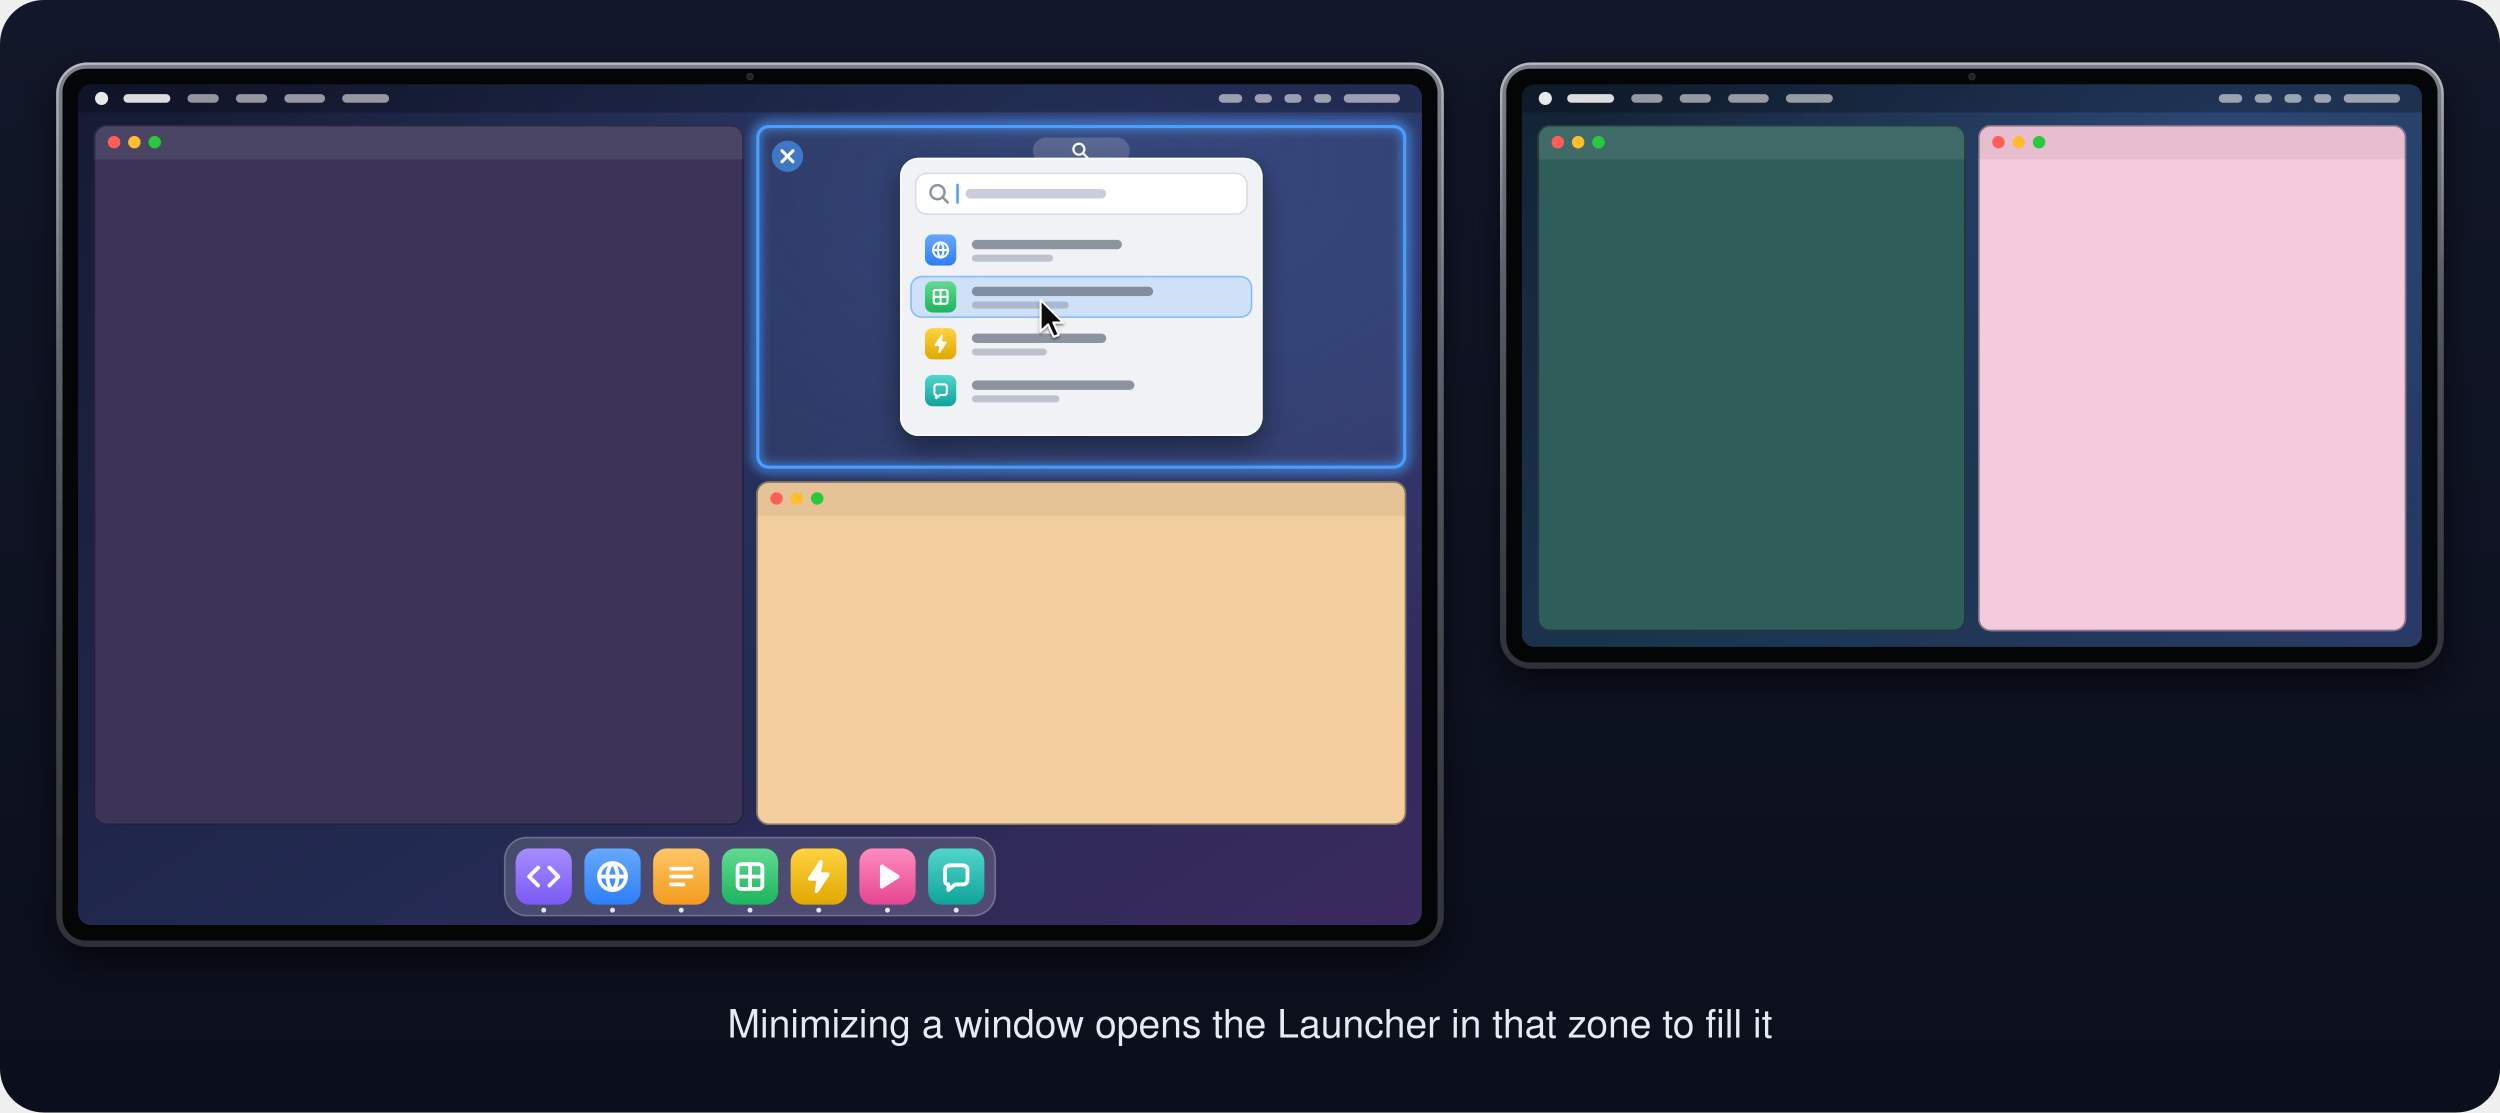
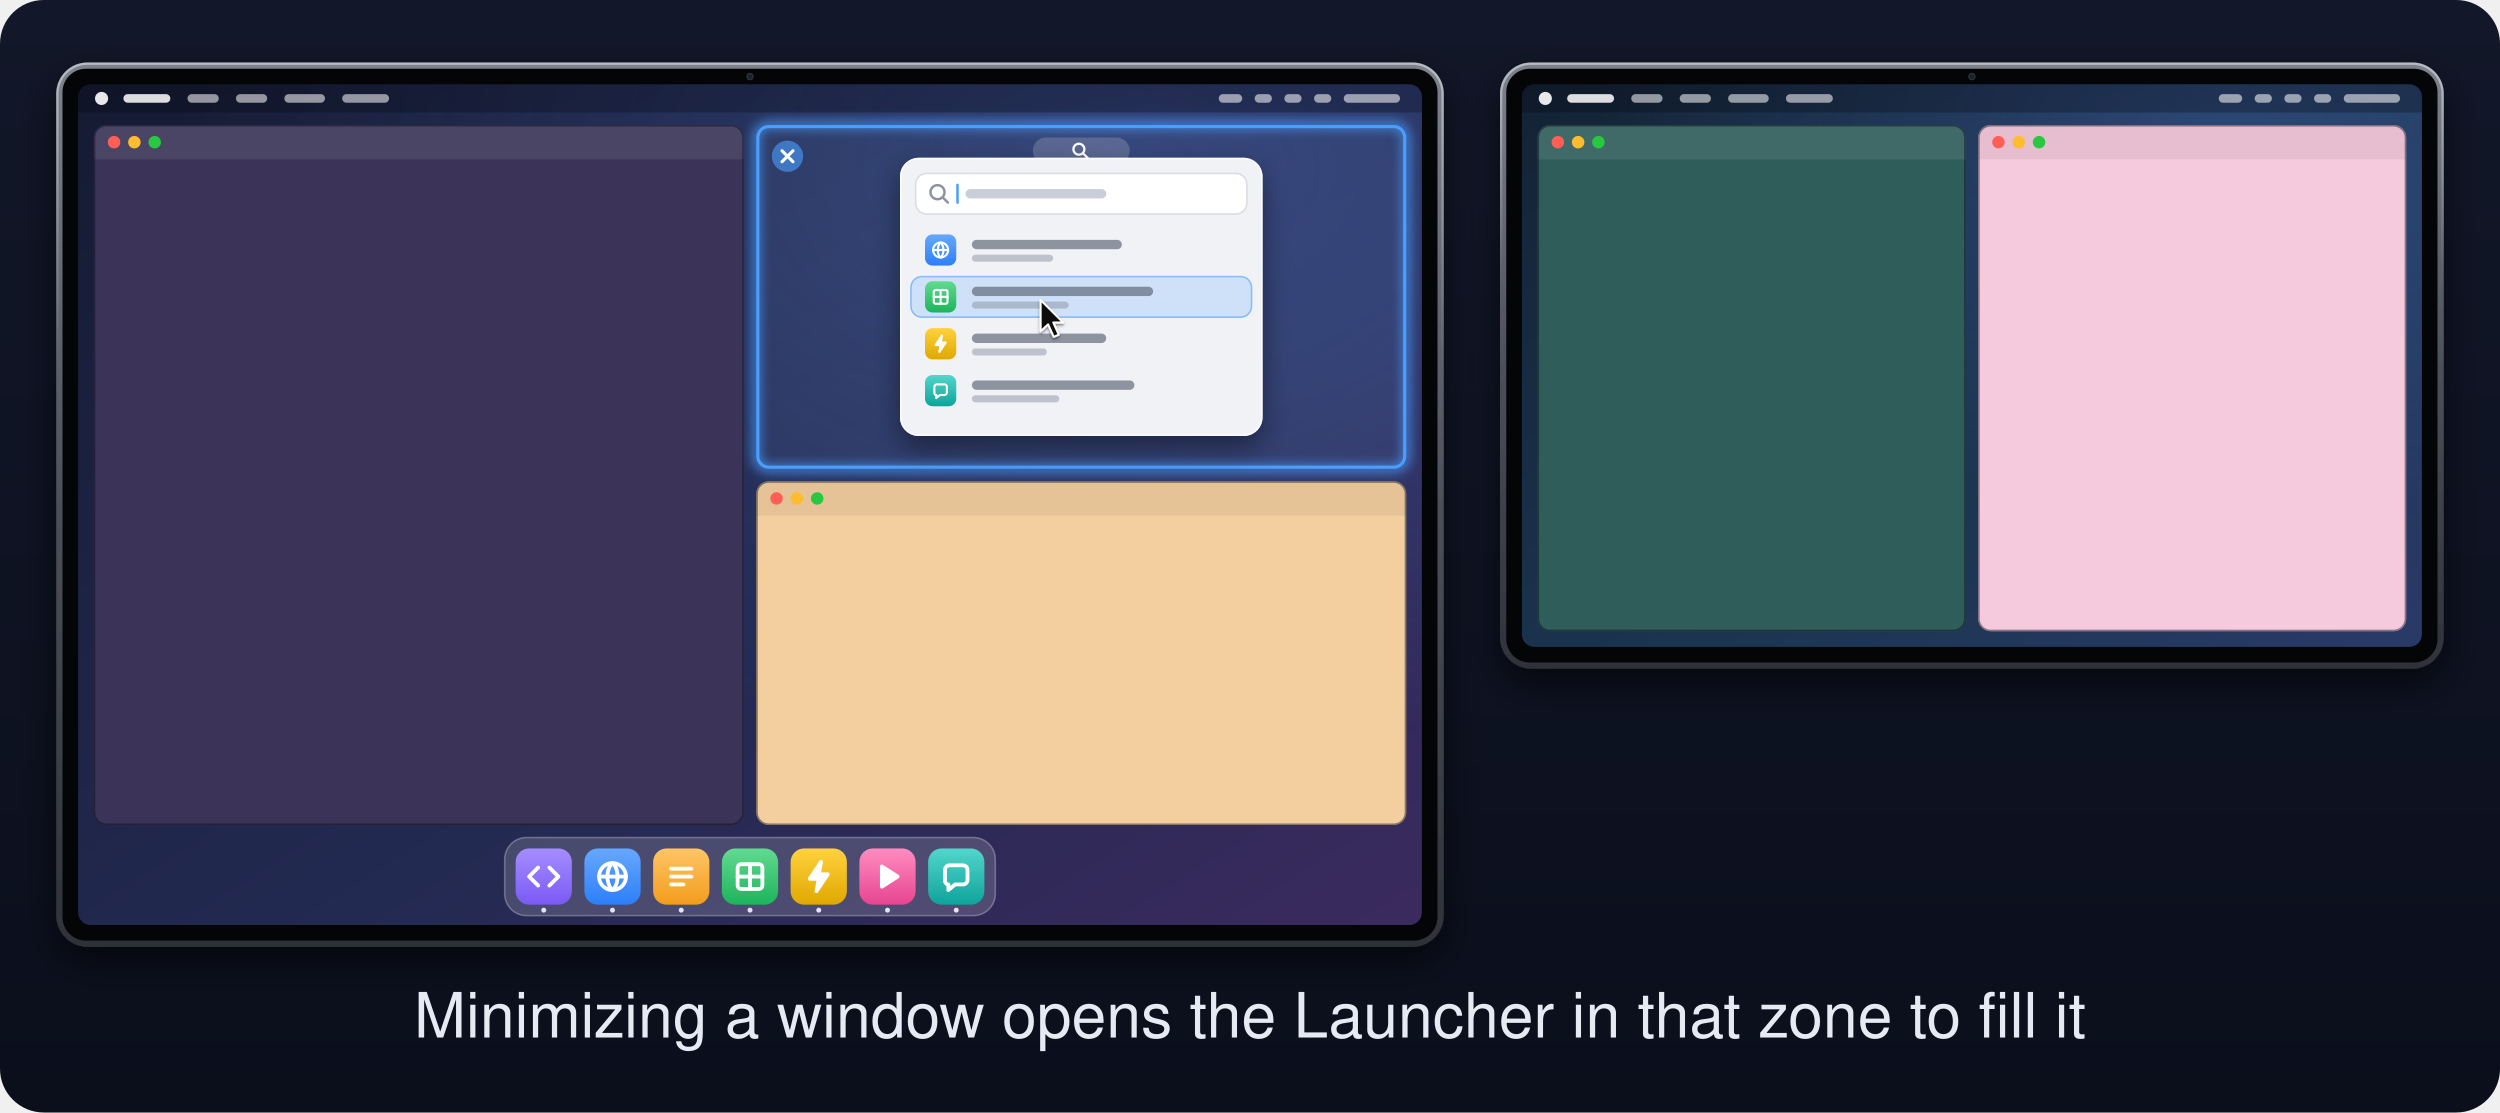
<svg xmlns="http://www.w3.org/2000/svg" width="1600" height="712" viewBox="0 0 1600 712" role="img" aria-labelledby="title">
  <defs>
    <linearGradient id="rim" x1="0" y1="0" x2="0" y2="1">
      <stop offset="0" stop-color="#7d828d" />
      <stop offset=".5" stop-color="#4c5059" />
      <stop offset="1" stop-color="#2f3239" />
    </linearGradient>
    <linearGradient id="rimEdge" x1="0" y1="0" x2="0" y2="1">
      <stop offset="0" stop-color="#fff" stop-opacity=".45" />
      <stop offset=".35" stop-color="#fff" stop-opacity="0" />
    </linearGradient>
    <filter id="dshadow" x="-10%" y="-10%" width="120%" height="135%">
      <feDropShadow dx="0" dy="10" stdDeviation="12" flood-color="#000" flood-opacity=".6" />
    </filter>
    <linearGradient id="stage" x1="0" y1="0" x2="0" y2="1">
      <stop offset="0" stop-color="#121729" />
      <stop offset="1" stop-color="#0b0f1c" />
    </linearGradient>
    <linearGradient id="wall1" x1="0" y1="0" x2="1" y2="1">
      <stop offset="0" stop-color="#151b33" />
      <stop offset=".6" stop-color="#232a52" />
      <stop offset="1" stop-color="#3b2a5e" />
    </linearGradient>
    <linearGradient id="wall2" x1="0" y1="0" x2="1" y2="1">
      <stop offset="0" stop-color="#132335" />
      <stop offset=".6" stop-color="#1b3550" />
      <stop offset="1" stop-color="#2a3a68" />
    </linearGradient>
    <radialGradient id="wallGlow" cx=".78" cy=".1" r=".7">
      <stop offset="0" stop-color="#5b7fe0" stop-opacity=".3" />
      <stop offset="1" stop-color="#5b7fe0" stop-opacity="0" />
    </radialGradient>
    <linearGradient id="g-purple" x1="0" y1="0" x2="0" y2="1">
      <stop offset="0" stop-color="#a58dff" />
      <stop offset="1" stop-color="#7a5af5" />
    </linearGradient>
    <linearGradient id="g-blue" x1="0" y1="0" x2="0" y2="1">
      <stop offset="0" stop-color="#66a8ff" />
      <stop offset="1" stop-color="#2d7ff9" />
    </linearGradient>
    <linearGradient id="g-orange" x1="0" y1="0" x2="0" y2="1">
      <stop offset="0" stop-color="#ffc566" />
      <stop offset="1" stop-color="#f39c1d" />
    </linearGradient>
    <linearGradient id="g-green" x1="0" y1="0" x2="0" y2="1">
      <stop offset="0" stop-color="#62da91" />
      <stop offset="1" stop-color="#1db45c" />
    </linearGradient>
    <linearGradient id="g-amber" x1="0" y1="0" x2="0" y2="1">
      <stop offset="0" stop-color="#ffd23f" />
      <stop offset="1" stop-color="#e0a800" />
    </linearGradient>
    <linearGradient id="g-pink" x1="0" y1="0" x2="0" y2="1">
      <stop offset="0" stop-color="#ff8cc0" />
      <stop offset="1" stop-color="#e64590" />
    </linearGradient>
    <linearGradient id="g-teal" x1="0" y1="0" x2="0" y2="1">
      <stop offset="0" stop-color="#52d6cc" />
      <stop offset="1" stop-color="#0fa39b" />
    </linearGradient>
    <symbol id="ic-purple" viewBox="0 0 50 50">
      <rect width="50" height="50" rx="12" fill="url(#g-purple)" />
      <g fill="none" stroke="#fff" stroke-width="3.4" stroke-linecap="round" stroke-linejoin="round">
        <path d="M20 17l-8 8 8 8M30 17l8 8-8 8" />
      </g>
    </symbol>
    <symbol id="ic-blue" viewBox="0 0 50 50">
      <rect width="50" height="50" rx="12" fill="url(#g-blue)" />
      <g fill="none" stroke="#fff" stroke-width="3.4" stroke-linecap="round" stroke-linejoin="round">
        <circle cx="25" cy="25" r="12" />
        <path d="M13 25h24M25 13c-6 5-6 19 0 24M25 13c6 5 6 19 0 24" />
      </g>
    </symbol>
    <symbol id="ic-orange" viewBox="0 0 50 50">
      <rect width="50" height="50" rx="12" fill="url(#g-orange)" />
      <g fill="none" stroke="#fff" stroke-width="3.4" stroke-linecap="round" stroke-linejoin="round">
        <path d="M16 18h18M16 25h18M16 32h11" />
      </g>
    </symbol>
    <symbol id="ic-green" viewBox="0 0 50 50">
      <rect width="50" height="50" rx="12" fill="url(#g-green)" />
      <g fill="none" stroke="#fff" stroke-width="3.4" stroke-linecap="round" stroke-linejoin="round">
        <rect x="14" y="14" width="22" height="22" rx="3" />
        <path d="M14 25h22M25 14v22" />
      </g>
    </symbol>
    <symbol id="ic-amber" viewBox="0 0 50 50">
      <rect width="50" height="50" rx="12" fill="url(#g-amber)" />
      <g fill="none" stroke="#fff" stroke-width="3.4" stroke-linecap="round" stroke-linejoin="round">
        <path d="M27 12l-10 15h8l-2 11 10-15h-8z" fill="#fff" />
      </g>
    </symbol>
    <symbol id="ic-pink" viewBox="0 0 50 50">
      <rect width="50" height="50" rx="12" fill="url(#g-pink)" />
      <g fill="none" stroke="#fff" stroke-width="3.4" stroke-linecap="round" stroke-linejoin="round">
        <path d="M20 16l14 9-14 9z" fill="#fff" />
      </g>
    </symbol>
    <symbol id="ic-teal" viewBox="0 0 50 50">
      <rect width="50" height="50" rx="12" fill="url(#g-teal)" />
      <g fill="none" stroke="#fff" stroke-width="3.4" stroke-linecap="round" stroke-linejoin="round">
        <path d="M15 19a4 4 0 0 1 4-4h12a4 4 0 0 1 4 4v9a4 4 0 0 1-4 4h-7l-6 5v-5a3 3 0 0 1-3-3z" />
      </g>
    </symbol>
    <filter id="glow" x="-10%" y="-15%" width="120%" height="130%">
      <feGaussianBlur stdDeviation="3.5" />
    </filter>
    <filter id="shadow" x="-20%" y="-20%" width="140%" height="150%">
      <feDropShadow dx="0" dy="7" stdDeviation="9" flood-color="#000" flood-opacity=".45" />
    </filter>
    <filter id="cshadow" x="-60%" y="-60%" width="220%" height="220%">
      <feDropShadow dx="0" dy="1.2" stdDeviation="1.1" flood-color="#000" flood-opacity=".5" />
    </filter>
    <clipPath id="screens">
      <rect x="50" y="54" width="860" height="538" rx="8" />
      <rect x="974" y="54" width="576" height="360" rx="8" />
    </clipPath>
  </defs>
  <style>
@keyframes curx{0.000%{transform:translateX(1416px)}2.740%{transform:translateX(1416px);animation-timing-function:cubic-bezier(0.45,0,0.25,1)}6.849%{transform:translateX(480px)}7.877%{transform:translateX(480px);animation-timing-function:cubic-bezier(0.45,0,0.25,1)}12.329%{transform:translateX(368px)}14.041%{transform:translateX(368px);animation-timing-function:cubic-bezier(0.45,0,0.25,1)}18.151%{transform:translateX(480px)}20.548%{transform:translateX(480px);animation-timing-function:cubic-bezier(0.45,0,0.25,1)}26.027%{transform:translateX(510px)}30.822%{transform:translateX(510px);animation-timing-function:cubic-bezier(0.45,0,0.25,1)}34.932%{transform:translateX(666px)}43.151%{transform:translateX(666px);animation-timing-function:cubic-bezier(0.45,0,0.25,1)}47.945%{transform:translateX(1292px)}52.740%{transform:translateX(1292px);animation-timing-function:cubic-bezier(0.45,0,0.25,1)}56.849%{transform:translateX(1377px)}64.384%{transform:translateX(1377px);animation-timing-function:cubic-bezier(0.3,0,0.3,1)}70.548%{transform:translateX(568px)}72.945%{transform:translateX(568px);animation-timing-function:cubic-bezier(0.45,0,0.25,1)}75.342%{transform:translateX(563px)}76.712%{transform:translateX(563px);animation-timing-function:cubic-bezier(0.6,0,0.35,1)}87.671%{transform:translateX(1416px)}100.000%{transform:translateX(1416px)}}
.curx{animation:curx 14.6s linear infinite;transform:translateX(666px)}
@keyframes cury{0.000%{transform:translateY(211px)}2.740%{transform:translateY(211px);animation-timing-function:cubic-bezier(0.45,0,0.25,1)}6.849%{transform:translateY(304px)}7.877%{transform:translateY(304px);animation-timing-function:cubic-bezier(0.45,0,0.25,1)}12.329%{transform:translateY(304px)}14.041%{transform:translateY(304px);animation-timing-function:cubic-bezier(0.45,0,0.25,1)}18.151%{transform:translateY(304px)}20.548%{transform:translateY(304px);animation-timing-function:cubic-bezier(0.45,0,0.25,1)}26.027%{transform:translateY(91px)}30.822%{transform:translateY(91px);animation-timing-function:cubic-bezier(0.45,0,0.25,1)}34.932%{transform:translateY(192px)}43.151%{transform:translateY(192px);animation-timing-function:cubic-bezier(0.45,0,0.25,1)}47.945%{transform:translateY(91px)}52.740%{transform:translateY(91px);animation-timing-function:cubic-bezier(0.45,0,0.25,1)}56.849%{transform:translateY(244px)}64.384%{transform:translateY(244px);animation-timing-function:cubic-bezier(0.6,0,0.35,1)}70.548%{transform:translateY(561px)}72.945%{transform:translateY(561px);animation-timing-function:cubic-bezier(0.45,0,0.25,1)}75.342%{transform:translateY(484px)}76.712%{transform:translateY(484px);animation-timing-function:cubic-bezier(0.3,0,0.3,1)}87.671%{transform:translateY(211px)}100.000%{transform:translateY(211px)}}
.cury{animation:cury 14.6s linear infinite;transform:translateY(192px)}
@keyframes press{0.000%{transform:scale(1)}7.397%{transform:scale(1)}7.877%{transform:scale(0.86)}18.151%{transform:scale(0.86)}18.836%{transform:scale(1)}26.712%{transform:scale(1)}27.192%{transform:scale(0.86)}28.014%{transform:scale(1)}37.671%{transform:scale(1)}38.151%{transform:scale(0.86)}38.973%{transform:scale(1)}48.630%{transform:scale(1)}49.110%{transform:scale(0.86)}49.932%{transform:scale(1)}59.589%{transform:scale(1)}60.068%{transform:scale(0.86)}60.890%{transform:scale(1)}76.370%{transform:scale(1)}76.849%{transform:scale(0.86)}88.699%{transform:scale(0.86)}89.521%{transform:scale(1)}100.000%{transform:scale(1)}}
.press{animation:press 14.6s linear infinite;transform:scale(1);transform-origin:0px 0px}
@keyframes rpY1{0.000%{opacity:0;transform:scale(0.3)}26.918%{opacity:0;transform:scale(0.3)}26.925%{opacity:0.9;transform:scale(0.3);animation-timing-function:cubic-bezier(0.2,0.8,0.25,1)}30.000%{opacity:0;transform:scale(1.5)}30.007%{opacity:0;transform:scale(0.3)}100.000%{opacity:0;transform:scale(0.3)}}
.rpY1{animation:rpY1 14.6s linear infinite;opacity:0;transform:scale(0.3);transform-origin:510px 91px}
@keyframes rpR1{0.000%{opacity:0;transform:scale(0.3)}37.877%{opacity:0;transform:scale(0.3)}37.884%{opacity:0.9;transform:scale(0.3);animation-timing-function:cubic-bezier(0.2,0.8,0.25,1)}40.959%{opacity:0;transform:scale(1.5)}40.966%{opacity:0;transform:scale(0.3)}100.000%{opacity:0;transform:scale(0.3)}}
.rpR1{animation:rpR1 14.6s linear infinite;opacity:0;transform:scale(0.3);transform-origin:666px 192px}
@keyframes rpY2{0.000%{opacity:0;transform:scale(0.3)}48.836%{opacity:0;transform:scale(0.3)}48.842%{opacity:0.9;transform:scale(0.3);animation-timing-function:cubic-bezier(0.2,0.8,0.25,1)}51.918%{opacity:0;transform:scale(1.5)}51.925%{opacity:0;transform:scale(0.3)}100.000%{opacity:0;transform:scale(0.3)}}
.rpY2{animation:rpY2 14.6s linear infinite;opacity:0;transform:scale(0.3);transform-origin:1292px 91px}
@keyframes rpR2{0.000%{opacity:0;transform:scale(0.3)}59.795%{opacity:0;transform:scale(0.3)}59.801%{opacity:0.9;transform:scale(0.3);animation-timing-function:cubic-bezier(0.2,0.8,0.25,1)}62.877%{opacity:0;transform:scale(1.5)}62.884%{opacity:0;transform:scale(0.3)}100.000%{opacity:0;transform:scale(0.3)}}
.rpR2{animation:rpR2 14.6s linear infinite;opacity:0;transform:scale(0.3);transform-origin:1377px 244px}
@keyframes rpM{0.000%{opacity:0;transform:scale(0.3)}76.575%{opacity:0;transform:scale(0.3)}76.582%{opacity:0.9;transform:scale(0.3);animation-timing-function:cubic-bezier(0.2,0.8,0.25,1)}79.658%{opacity:0;transform:scale(1.5)}79.664%{opacity:0;transform:scale(0.3)}100.000%{opacity:0;transform:scale(0.3)}}
.rpM{animation:rpM 14.6s linear infinite;opacity:0;transform:scale(0.3);transform-origin:563px 484px}
@keyframes rpP{0.000%{opacity:0;transform:scale(0.3)}88.904%{opacity:0;transform:scale(0.3)}88.911%{opacity:0.9;transform:scale(0.3);animation-timing-function:cubic-bezier(0.2,0.8,0.25,1)}91.986%{opacity:0;transform:scale(1.5)}91.993%{opacity:0;transform:scale(0.3)}100.000%{opacity:0;transform:scale(0.3)}}
.rpP{animation:rpP 14.6s linear infinite;opacity:0;transform:scale(0.3);transform-origin:1416px 211px}
@keyframes rzA{0.000%{transform:scaleX(1)}7.877%{transform:scaleX(1);animation-timing-function:cubic-bezier(0.45,0,0.25,1)}12.329%{transform:scaleX(0.7308)}14.041%{transform:scaleX(0.7308);animation-timing-function:cubic-bezier(0.45,0,0.25,1)}18.151%{transform:scaleX(1)}100.000%{transform:scaleX(1)}}
.rzA{animation:rzA 14.6s linear infinite;transform:scaleX(1);transform-origin:60px 0px}
@keyframes rzR{0.000%{transform:scaleX(1)}7.877%{transform:scaleX(1);animation-timing-function:cubic-bezier(0.45,0,0.25,1)}12.329%{transform:scaleX(1.2692)}14.041%{transform:scaleX(1.2692);animation-timing-function:cubic-bezier(0.45,0,0.25,1)}18.151%{transform:scaleX(1)}100.000%{transform:scaleX(1)}}
.rzR{animation:rzR 14.6s linear infinite;transform:scaleX(1);transform-origin:900px 0px}
@keyframes rzL{0.000%{transform:translateX(0px)}7.877%{transform:translateX(0px);animation-timing-function:cubic-bezier(0.45,0,0.25,1)}12.329%{transform:translateX(-112px)}14.041%{transform:translateX(-112px);animation-timing-function:cubic-bezier(0.45,0,0.25,1)}18.151%{transform:translateX(0px)}100.000%{transform:translateX(0px)}}
.rzL{animation:rzL 14.6s linear infinite;transform:translateX(0px)}
.rzA rect,.rzR rect{vector-effect:non-scaling-stroke}
@keyframes rbar{0.000%{opacity:0;transform:translateX(0px)}6.164%{opacity:0;transform:translateX(0px)}7.192%{opacity:1;transform:translateX(0px)}7.877%{opacity:1;transform:translateX(0px);animation-timing-function:cubic-bezier(0.45,0,0.25,1)}12.329%{opacity:1;transform:translateX(-112px)}14.041%{opacity:1;transform:translateX(-112px);animation-timing-function:cubic-bezier(0.45,0,0.25,1)}18.151%{opacity:1;transform:translateX(0px)}18.836%{opacity:1;transform:translateX(0px)}20.205%{opacity:0;transform:translateX(0px)}100.000%{opacity:0;transform:translateX(0px)}}
.rbar{animation:rbar 14.6s linear infinite;opacity:0;transform:translateX(0px)}
@keyframes bfd{0.000%{opacity:1}27.397%{opacity:1}28.219%{opacity:0}94.521%{opacity:0}94.527%{opacity:1}100.000%{opacity:1}}
.bfd{animation:bfd 14.6s linear infinite;opacity:0}
@keyframes gmv{0.000%{transform:translate(-90px,0px) scale(0.05)}38.356%{transform:translate(-90px,0px) scale(0.05);animation-timing-function:cubic-bezier(0.2,0.8,0.25,1)}42.123%{transform:translate(0px,0px) scale(1)}100.000%{transform:translate(0px,0px) scale(1)}}
.gmv{animation:gmv 14.6s linear infinite;transform:translate(-90px,0px) scale(0.05);transform-origin:692px 190px}
@keyframes gfd{0.000%{opacity:0}38.356%{opacity:0}39.247%{opacity:1}94.521%{opacity:1}97.260%{opacity:0}100.000%{opacity:0}}
.gfd{animation:gfd 14.6s linear infinite;opacity:0}
@keyframes fmv{0.000%{transform:translate(0px,0px) scale(1)}87.329%{transform:translate(0px,0px) scale(1)}87.336%{transform:translate(13px,-31px) scale(0.06)}88.699%{transform:translate(13px,-31px) scale(0.06);animation-timing-function:cubic-bezier(0.2,0.8,0.25,1)}92.466%{transform:translate(0px,0px) scale(1)}100.000%{transform:translate(0px,0px) scale(1)}}
.fmv{animation:fmv 14.6s linear infinite;transform:translate(0px,0px) scale(1);transform-origin:1403px 242px}
@keyframes ffd{0.000%{opacity:1}49.315%{opacity:1}50.137%{opacity:0}88.699%{opacity:0}89.726%{opacity:1}100.000%{opacity:1}}
.ffd{animation:ffd 14.6s linear infinite;opacity:1}
@keyframes hmv{0.000%{transform:translate(-90px,0px) scale(0.05)}60.274%{transform:translate(-90px,0px) scale(0.05);animation-timing-function:cubic-bezier(0.2,0.8,0.25,1)}64.041%{transform:translate(0px,0px) scale(1)}100.000%{transform:translate(0px,0px) scale(1)}}
.hmv{animation:hmv 14.6s linear infinite;transform:translate(-90px,0px) scale(0.05);transform-origin:1403px 242px}
@keyframes hfd{0.000%{opacity:0}60.274%{opacity:0}61.164%{opacity:1}88.699%{opacity:1}88.705%{opacity:0}100.000%{opacity:0}}
.hfd{animation:hfd 14.6s linear infinite;opacity:0}
@keyframes ph1{0.000%{opacity:0}27.740%{opacity:0}29.110%{opacity:1}39.384%{opacity:1}41.096%{opacity:0}100.000%{opacity:0}}
.ph1{animation:ph1 14.6s linear infinite;opacity:1}
@keyframes lc1{0.000%{opacity:0;transform:scale(0.96)}28.425%{opacity:0;transform:scale(0.96);animation-timing-function:cubic-bezier(0.2,0.8,0.25,1)}30.137%{opacity:1;transform:scale(1)}38.356%{opacity:1;transform:scale(1)}39.726%{opacity:0;transform:scale(0.98)}100.000%{opacity:0;transform:scale(0.98)}}
.lc1{animation:lc1 14.6s linear infinite;opacity:1;transform:scale(1);transform-origin:692px 190px}
@keyframes lc1sel{0.000%{transform:translateY(0px)}34.589%{transform:translateY(0px);animation-timing-function:cubic-bezier(0.45,0,0.25,1)}35.411%{transform:translateY(30px)}42.123%{transform:translateY(30px)}42.130%{transform:translateY(0px)}100.000%{transform:translateY(0px)}}
.lc1sel{animation:lc1sel 14.6s linear infinite;transform:translateY(30px)}
@keyframes ph2{0.000%{opacity:0}49.658%{opacity:0}51.027%{opacity:1}61.301%{opacity:1}63.014%{opacity:0}100.000%{opacity:0}}
.ph2{animation:ph2 14.6s linear infinite;opacity:0}
@keyframes lc2{0.000%{opacity:0;transform:scale(0.96)}50.342%{opacity:0;transform:scale(0.96);animation-timing-function:cubic-bezier(0.2,0.8,0.25,1)}52.055%{opacity:1;transform:scale(1)}60.274%{opacity:1;transform:scale(1)}61.644%{opacity:0;transform:scale(0.98)}100.000%{opacity:0;transform:scale(0.98)}}
.lc2{animation:lc2 14.6s linear infinite;opacity:0;transform:scale(0.96);transform-origin:1403px 242px}
@keyframes lc2sel{0.000%{transform:translateY(0px)}56.507%{transform:translateY(0px);animation-timing-function:cubic-bezier(0.45,0,0.25,1)}57.329%{transform:translateY(30px)}64.041%{transform:translateY(30px)}64.048%{transform:translateY(0px)}100.000%{transform:translateY(0px)}}
.lc2sel{animation:lc2sel 14.6s linear infinite;transform:translateY(0px)}
@keyframes dm{0.000%{opacity:0;transform:translateY(5px)}70.890%{opacity:0;transform:translateY(5px);animation-timing-function:cubic-bezier(0.2,0.8,0.25,1)}72.260%{opacity:1;transform:translateY(0px)}76.849%{opacity:1;transform:translateY(0px)}77.534%{opacity:0;transform:translateY(0px)}78.082%{opacity:0;transform:translateY(5px)}100.000%{opacity:0;transform:translateY(5px)}}
.dm{animation:dm 14.6s linear infinite;opacity:0;transform:translateY(5px)}
@keyframes dmrow{0.000%{opacity:0}74.795%{opacity:0}75.342%{opacity:1}78.082%{opacity:1}78.089%{opacity:0}100.000%{opacity:0}}
.dmrow{animation:dmrow 14.6s linear infinite;opacity:0}
@keyframes pill{0.000%{opacity:0}76.849%{opacity:0}77.534%{opacity:1}88.699%{opacity:1}89.384%{opacity:0}100.000%{opacity:0}}
.pill{animation:pill 14.6s linear infinite;opacity:0}
@keyframes ov{0.000%{opacity:0}77.055%{opacity:0}78.082%{opacity:1}89.041%{opacity:1}90.411%{opacity:0}100.000%{opacity:0}}
.ov{animation:ov 14.6s linear infinite;opacity:0}
@keyframes hot0{0.000%{opacity:0}100.000%{opacity:0}}
.hot0{animation:hot0 14.6s linear infinite;opacity:0}
@keyframes hot1{0.000%{opacity:0}100.000%{opacity:0}}
.hot1{animation:hot1 14.6s linear infinite;opacity:0}
@keyframes hot2{0.000%{opacity:0}76.712%{opacity:0}77.260%{opacity:1}81.411%{opacity:1}81.959%{opacity:0}100.000%{opacity:0}}
.hot2{animation:hot2 14.6s linear infinite;opacity:0}
@keyframes hot3{0.000%{opacity:0}81.973%{opacity:0}82.521%{opacity:1}83.630%{opacity:1}84.178%{opacity:0}100.000%{opacity:0}}
.hot3{animation:hot3 14.6s linear infinite;opacity:0}
@keyframes hot4{0.000%{opacity:0}83.712%{opacity:0}84.260%{opacity:1}89.041%{opacity:1}90.411%{opacity:0}100.000%{opacity:0}}
.hot4{animation:hot4 14.6s linear infinite;opacity:0}
@keyframes cap0{0.000%{opacity:0}19.863%{opacity:0}21.233%{opacity:1}63.699%{opacity:1}65.068%{opacity:0}100.000%{opacity:0}}
.cap0{animation:cap0 14.6s linear infinite;opacity:1}
@keyframes cap1{0.000%{opacity:0}66.438%{opacity:0}67.808%{opacity:1}91.096%{opacity:1}92.466%{opacity:0}100.000%{opacity:0}}
.cap1{animation:cap1 14.6s linear infinite;opacity:0}
@keyframes blink{0%,100%{opacity:1}50%{opacity:0}}.caret{animation:blink 1s step-end infinite}
</style>
  <rect x="0" y="0" width="1600" height="712" rx="28" fill="url(#stage)" />
  <rect x="36" y="40" width="888" height="566" rx="20" fill="url(#rim)" filter="url(#dshadow)" />
  <rect x="36.75" y="40.75" width="886.5" height="564.5" rx="19.25" fill="none" stroke="url(#rimEdge)" stroke-width="1.5" />
  <rect x="40" y="44" width="880" height="558" rx="15" fill="#040507" />
  <circle cx="480" cy="49" r="2" fill="#1c2029" stroke="#2c313c" stroke-width=".8" />
  <rect x="960" y="40" width="604" height="388" rx="20" fill="url(#rim)" filter="url(#dshadow)" />
  <rect x="960.75" y="40.75" width="602.5" height="386.5" rx="19.25" fill="none" stroke="url(#rimEdge)" stroke-width="1.5" />
  <rect x="964" y="44" width="596" height="380" rx="15" fill="#040507" />
  <circle cx="1262" cy="49" r="2" fill="#1c2029" stroke="#2c313c" stroke-width=".8" />
  <g clip-path="url(#screens)">
    <rect x="50" y="54" width="860" height="538" fill="url(#wall1)" />
    <rect x="50" y="54" width="860" height="538" fill="url(#wallGlow)" />
    <rect x="974" y="54" width="576" height="360" fill="url(#wall2)" />
    <rect x="974" y="54" width="576" height="360" fill="url(#wallGlow)" />
    <rect x="50" y="54" width="860" height="18" fill="#05070d" fill-opacity=".28" />
    <circle cx="65" cy="63" r="4.2" fill="#fff" fill-opacity=".9" />
    <rect x="79" y="60.25" width="30" height="5.5" rx="2.75" fill="#fff" fill-opacity="0.85" />
    <rect x="120" y="60.25" width="20" height="5.5" rx="2.75" fill="#fff" fill-opacity="0.55" />
    <rect x="151" y="60.25" width="20" height="5.5" rx="2.75" fill="#fff" fill-opacity="0.55" />
    <rect x="182" y="60.25" width="26" height="5.5" rx="2.75" fill="#fff" fill-opacity="0.55" />
    <rect x="219" y="60.25" width="30" height="5.5" rx="2.75" fill="#fff" fill-opacity="0.55" />
    <rect x="860" y="60.25" width="36" height="5.5" rx="2.75" fill="#fff" fill-opacity="0.55" />
    <rect x="841" y="60.25" width="11" height="5.5" rx="2.75" fill="#fff" fill-opacity="0.55" />
    <rect x="822" y="60.25" width="11" height="5.5" rx="2.75" fill="#fff" fill-opacity="0.55" />
    <rect x="803" y="60.25" width="11" height="5.5" rx="2.75" fill="#fff" fill-opacity="0.55" />
    <rect x="780" y="60.25" width="15" height="5.5" rx="2.75" fill="#fff" fill-opacity="0.55" />
    <rect x="974" y="54" width="576" height="18" fill="#05070d" fill-opacity=".28" />
    <circle cx="989" cy="63" r="4.2" fill="#fff" fill-opacity=".9" />
    <rect x="1003" y="60.25" width="30" height="5.5" rx="2.75" fill="#fff" fill-opacity="0.85" />
    <rect x="1044" y="60.25" width="20" height="5.5" rx="2.75" fill="#fff" fill-opacity="0.55" />
    <rect x="1075" y="60.25" width="20" height="5.5" rx="2.75" fill="#fff" fill-opacity="0.55" />
    <rect x="1106" y="60.25" width="26" height="5.5" rx="2.75" fill="#fff" fill-opacity="0.55" />
    <rect x="1143" y="60.25" width="30" height="5.5" rx="2.75" fill="#fff" fill-opacity="0.55" />
    <rect x="1500" y="60.25" width="36" height="5.5" rx="2.75" fill="#fff" fill-opacity="0.55" />
    <rect x="1481" y="60.25" width="11" height="5.5" rx="2.75" fill="#fff" fill-opacity="0.55" />
    <rect x="1462" y="60.25" width="11" height="5.5" rx="2.75" fill="#fff" fill-opacity="0.55" />
    <rect x="1443" y="60.25" width="11" height="5.5" rx="2.75" fill="#fff" fill-opacity="0.55" />
    <rect x="1420" y="60.25" width="15" height="5.5" rx="2.75" fill="#fff" fill-opacity="0.55" />
    <g class="rzA">
      <rect x="60" y="80" width="416" height="448" rx="8" fill="#3b3458" />
      <path d="M60 102V88a8 8 0 0 1 8-8H468a8 8 0 0 1 8 8V102z" fill="#fff" fill-opacity=".08" />
      <rect x="60.5" y="80.5" width="415" height="447" rx="7.5" fill="none" stroke="#070a14" stroke-opacity=".45" />
    </g>
    <circle cx="73" cy="91" r="4" fill="#ff5f57" />
    <circle cx="86" cy="91" r="4" fill="#febc2e" />
    <circle cx="99" cy="91" r="4" fill="#28c840" />
    <g class="rzR">
      <rect x="484" y="308" width="416" height="220" rx="8" fill="#f3cf9f" />
      <path d="M484 330V316a8 8 0 0 1 8-8H892a8 8 0 0 1 8 8V330z" fill="#0b1020" fill-opacity=".06" />
      <rect x="484.5" y="308.5" width="415" height="219" rx="7.5" fill="none" stroke="#070a14" stroke-opacity=".45" />
    </g>
    <g class="rzL">
      <circle cx="497" cy="319" r="4" fill="#ff5f57" />
      <circle cx="510" cy="319" r="4" fill="#febc2e" />
      <circle cx="523" cy="319" r="4" fill="#28c840" />
    </g>
    <rect x="984" y="80" width="274" height="324" rx="8" fill="#2f5d5a" />
    <path d="M984 102V88a8 8 0 0 1 8-8H1250a8 8 0 0 1 8 8V102z" fill="#fff" fill-opacity=".08" />
    <rect x="984.5" y="80.5" width="273" height="323" rx="7.5" fill="none" stroke="#070a14" stroke-opacity=".45" />
    <circle cx="997" cy="91" r="4" fill="#ff5f57" />
    <circle cx="1010" cy="91" r="4" fill="#febc2e" />
    <circle cx="1023" cy="91" r="4" fill="#28c840" />
    <g class="ph1">
      <rect x="484" y="80" width="416" height="220" rx="8" fill="#9cc8ff" fill-opacity=".06" />
      <rect x="484" y="80" width="416" height="220" rx="8" fill="none" stroke="#4a9eff" stroke-width="4" filter="url(#glow)" />
      <rect x="485" y="81" width="414" height="218" rx="7" fill="none" stroke="#4a9eff" stroke-width="2" />
      <circle cx="504" cy="100" r="10" fill="#4a9eff" fill-opacity=".6" />
      <path d="M500.5 96.5l7 7m0-7l-7 7" stroke="#fff" stroke-width="2" stroke-linecap="round" />
      <rect x="661" y="88" width="62" height="17" rx="8.5" fill="#fff" fill-opacity=".18" />
      <circle cx="690.5" cy="95.5" r="3.5" fill="none" stroke="#fff" stroke-width="1.5" />
      <path d="M693.2 98.2l3 3" stroke="#fff" stroke-width="1.5" stroke-linecap="round" />
    </g>
    <g class="ph2">
      <rect x="1266" y="80" width="274" height="324" rx="8" fill="#9cc8ff" fill-opacity=".06" />
      <rect x="1266" y="80" width="274" height="324" rx="8" fill="none" stroke="#4a9eff" stroke-width="4" filter="url(#glow)" />
      <rect x="1267" y="81" width="272" height="322" rx="7" fill="none" stroke="#4a9eff" stroke-width="2" />
      <circle cx="1286" cy="100" r="10" fill="#4a9eff" fill-opacity=".6" />
      <path d="M1282.5 96.5l7 7m0-7l-7 7" stroke="#fff" stroke-width="2" stroke-linecap="round" />
      <rect x="1372" y="88" width="62" height="17" rx="8.5" fill="#fff" fill-opacity=".18" />
      <circle cx="1401.5" cy="95.5" r="3.5" fill="none" stroke="#fff" stroke-width="1.5" />
      <path d="M1404.2 98.2l3 3" stroke="#fff" stroke-width="1.5" stroke-linecap="round" />
    </g>
    <g class="lc1">
      <rect x="576" y="101" width="232" height="178" rx="12" fill="#f5f6f9" fill-opacity=".97" filter="url(#shadow)" />
      <rect x="576.5" y="101.5" width="231" height="177" rx="11.5" fill="none" stroke="#fff" stroke-opacity=".8" />
      <rect x="586" y="111" width="212" height="26" rx="7" fill="#fff" stroke="#d8dce4" />
      <circle cx="600" cy="123" r="4.5" fill="none" stroke="#8b93a2" stroke-width="1.6" />
      <path d="M603.3 126.3l3.3 3.3" stroke="#8b93a2" stroke-width="1.6" stroke-linecap="round" />
      <rect class="caret" x="612" y="117.5" width="1.6" height="13" rx=".8" fill="#4a9eff" />
      <rect x="618" y="121" width="90" height="6" rx="3" fill="#c9ced8" />
      <g class="lc1sel">
        <rect x="583" y="147" width="218" height="26" rx="7" fill="#4a9eff" fill-opacity=".2" stroke="#4a9eff" stroke-opacity=".6" />
      </g>
      <use href="#ic-blue" x="592" y="150" width="20" height="20" />
      <rect x="622" y="153.5" width="96" height="6" rx="3" fill="#4d5566" fill-opacity="0.6" />
      <rect x="622" y="163" width="52" height="4.5" rx="2.25" fill="#8a93a3" fill-opacity="0.5" />
      <use href="#ic-green" x="592" y="180" width="20" height="20" />
      <rect x="622" y="183.5" width="116" height="6" rx="3" fill="#4d5566" fill-opacity="0.6" />
      <rect x="622" y="193" width="62" height="4.5" rx="2.25" fill="#8a93a3" fill-opacity="0.5" />
      <use href="#ic-amber" x="592" y="210" width="20" height="20" />
      <rect x="622" y="213.5" width="86" height="6" rx="3" fill="#4d5566" fill-opacity="0.6" />
      <rect x="622" y="223" width="48" height="4.5" rx="2.25" fill="#8a93a3" fill-opacity="0.5" />
      <use href="#ic-teal" x="592" y="240" width="20" height="20" />
      <rect x="622" y="243.5" width="104" height="6" rx="3" fill="#4d5566" fill-opacity="0.6" />
      <rect x="622" y="253" width="56" height="4.5" rx="2.25" fill="#8a93a3" fill-opacity="0.5" />
    </g>
    <g class="lc2">
      <rect x="1287" y="153" width="232" height="178" rx="12" fill="#f5f6f9" fill-opacity=".97" filter="url(#shadow)" />
      <rect x="1287.5" y="153.5" width="231" height="177" rx="11.5" fill="none" stroke="#fff" stroke-opacity=".8" />
      <rect x="1297" y="163" width="212" height="26" rx="7" fill="#fff" stroke="#d8dce4" />
      <circle cx="1311" cy="175" r="4.5" fill="none" stroke="#8b93a2" stroke-width="1.6" />
      <path d="M1314.3 178.3l3.3 3.3" stroke="#8b93a2" stroke-width="1.6" stroke-linecap="round" />
      <rect class="caret" x="1323" y="169.5" width="1.6" height="13" rx=".8" fill="#4a9eff" />
      <rect x="1329" y="173" width="90" height="6" rx="3" fill="#c9ced8" />
      <g class="lc2sel">
        <rect x="1294" y="199" width="218" height="26" rx="7" fill="#4a9eff" fill-opacity=".2" stroke="#4a9eff" stroke-opacity=".6" />
      </g>
      <use href="#ic-pink" x="1303" y="202" width="20" height="20" />
      <rect x="1333" y="205.5" width="96" height="6" rx="3" fill="#4d5566" fill-opacity="0.6" />
      <rect x="1333" y="215" width="52" height="4.5" rx="2.25" fill="#8a93a3" fill-opacity="0.5" />
      <use href="#ic-amber" x="1303" y="232" width="20" height="20" />
      <rect x="1333" y="235.5" width="116" height="6" rx="3" fill="#4d5566" fill-opacity="0.6" />
      <rect x="1333" y="245" width="62" height="4.5" rx="2.25" fill="#8a93a3" fill-opacity="0.5" />
      <use href="#ic-blue" x="1303" y="262" width="20" height="20" />
      <rect x="1333" y="265.5" width="86" height="6" rx="3" fill="#4d5566" fill-opacity="0.6" />
      <rect x="1333" y="275" width="48" height="4.5" rx="2.25" fill="#8a93a3" fill-opacity="0.5" />
      <use href="#ic-green" x="1303" y="292" width="20" height="20" />
      <rect x="1333" y="295.5" width="104" height="6" rx="3" fill="#4d5566" fill-opacity="0.6" />
      <rect x="1333" y="305" width="56" height="4.5" rx="2.25" fill="#8a93a3" fill-opacity="0.5" />
    </g>
    <rect x="323" y="536" width="314" height="50" rx="14" fill="#fff" fill-opacity=".16" stroke="#fff" stroke-opacity=".28" />
    <use href="#ic-purple" x="330" y="543" width="36" height="36" />
    <circle cx="348" cy="582.5" r="1.6" fill="#fff" fill-opacity=".85" />
    <use href="#ic-blue" x="374" y="543" width="36" height="36" />
    <circle cx="392" cy="582.5" r="1.6" fill="#fff" fill-opacity=".85" />
    <use href="#ic-orange" x="418" y="543" width="36" height="36" />
    <circle cx="436" cy="582.5" r="1.6" fill="#fff" fill-opacity=".85" />
    <use href="#ic-green" x="462" y="543" width="36" height="36" />
    <circle cx="480" cy="582.5" r="1.6" fill="#fff" fill-opacity=".85" />
    <use href="#ic-amber" x="506" y="543" width="36" height="36" />
    <circle cx="524" cy="582.5" r="1.6" fill="#fff" fill-opacity=".85" />
    <use href="#ic-pink" x="550" y="543" width="36" height="36" />
    <circle cx="568" cy="582.5" r="1.6" fill="#fff" fill-opacity=".85" />
    <use href="#ic-teal" x="594" y="543" width="36" height="36" />
    <circle cx="612" cy="582.5" r="1.6" fill="#fff" fill-opacity=".85" />
    <g class="bfd">
      <g class="rzR">
        <rect x="484" y="80" width="416" height="220" rx="8" fill="#c9dcf8" />
        <path d="M484 102V88a8 8 0 0 1 8-8H892a8 8 0 0 1 8 8V102z" fill="#0b1020" fill-opacity=".06" />
        <rect x="484.5" y="80.5" width="415" height="219" rx="7.5" fill="none" stroke="#070a14" stroke-opacity=".45" />
      </g>
      <g class="rzL">
        <circle cx="497" cy="91" r="4" fill="#ff5f57" />
        <circle cx="510" cy="91" r="4" fill="#febc2e" />
        <circle cx="523" cy="91" r="4" fill="#28c840" />
      </g>
    </g>
    <g class="rbar">
      <rect x="478" y="80" width="4" height="448" rx="2" fill="#fff" fill-opacity=".92" />
    </g>
    <g class="gmv">
      <g class="gfd">
        <rect x="484" y="80" width="416" height="220" rx="8" fill="#b9e0c3" />
        <path d="M484 102V88a8 8 0 0 1 8-8H892a8 8 0 0 1 8 8V102z" fill="#0b1020" fill-opacity=".06" />
        <circle cx="497" cy="91" r="4" fill="#ff5f57" />
        <circle cx="510" cy="91" r="4" fill="#febc2e" />
        <circle cx="523" cy="91" r="4" fill="#28c840" />
        <rect x="484.5" y="80.5" width="415" height="219" rx="7.5" fill="none" stroke="#070a14" stroke-opacity=".45" />
      </g>
    </g>
    <g class="hmv">
      <g class="hfd">
        <rect x="1266" y="80" width="274" height="324" rx="8" fill="#f1e19a" />
        <path d="M1266 102V88a8 8 0 0 1 8-8H1532a8 8 0 0 1 8 8V102z" fill="#0b1020" fill-opacity=".06" />
        <circle cx="1279" cy="91" r="4" fill="#ff5f57" />
        <circle cx="1292" cy="91" r="4" fill="#febc2e" />
        <circle cx="1305" cy="91" r="4" fill="#28c840" />
        <rect x="1266.5" y="80.5" width="273" height="323" rx="7.5" fill="none" stroke="#070a14" stroke-opacity=".45" />
      </g>
    </g>
    <g class="fmv">
      <g class="ffd">
        <rect x="1266" y="80" width="274" height="324" rx="8" fill="#f5cadc" />
        <path d="M1266 102V88a8 8 0 0 1 8-8H1532a8 8 0 0 1 8 8V102z" fill="#0b1020" fill-opacity=".06" />
        <circle cx="1279" cy="91" r="4" fill="#ff5f57" />
        <circle cx="1292" cy="91" r="4" fill="#febc2e" />
        <circle cx="1305" cy="91" r="4" fill="#28c840" />
        <rect x="1266.5" y="80.5" width="273" height="323" rx="7.5" fill="none" stroke="#070a14" stroke-opacity=".45" />
      </g>
    </g>
    <g class="dm">
      <rect x="468" y="404" width="200" height="124" rx="10" fill="#f5f6f9" fill-opacity=".97" filter="url(#shadow)" />
      <rect x="468.5" y="404.5" width="199" height="123" rx="9.5" fill="none" stroke="#fff" stroke-opacity=".8" />
      <use href="#ic-pink" x="479" y="414" width="18" height="18" />
      <rect x="505" y="419.5" width="70" height="6.5" rx="3.25" fill="#3f4757" fill-opacity="0.75" />
      <rect x="621" y="420.5" width="36" height="5" rx="2.5" fill="#8a93a3" fill-opacity="0.5" />
      <path d="M478 440.5H658" stroke="#d5d9e1" />
      <g class="dmrow">
        <rect x="475" y="473.5" width="186" height="21" rx="6" fill="#4a9eff" fill-opacity=".2" stroke="#4a9eff" stroke-opacity=".6" />
      </g>
      <rect x="505" y="457" width="118" height="6" rx="3" fill="#4d5566" fill-opacity="0.6" />
      <rect x="505" y="481" width="96" height="6" rx="3" fill="#4d5566" fill-opacity="0.6" />
      <rect x="505" y="505" width="130" height="6" rx="3" fill="#4d5566" fill-opacity="0.6" />
    </g>
    <g class="ov">
      <rect x="63" y="83" width="410" height="442" rx="7" fill="#4a9eff" fill-opacity=".1" stroke="#4a9eff" stroke-opacity=".55" stroke-width="1.5" />
      <rect x="487" y="83" width="410" height="214" rx="7" fill="#4a9eff" fill-opacity=".1" stroke="#4a9eff" stroke-opacity=".55" stroke-width="1.5" />
      <rect x="487" y="311" width="410" height="214" rx="7" fill="#4a9eff" fill-opacity=".1" stroke="#4a9eff" stroke-opacity=".55" stroke-width="1.5" />
      <rect x="987" y="83" width="268" height="318" rx="7" fill="#4a9eff" fill-opacity=".1" stroke="#4a9eff" stroke-opacity=".55" stroke-width="1.5" />
      <rect x="1269" y="83" width="268" height="318" rx="7" fill="#4a9eff" fill-opacity=".1" stroke="#4a9eff" stroke-opacity=".55" stroke-width="1.5" />
    </g>
    <g class="hot0">
      <rect x="63" y="83" width="410" height="442" rx="7" fill="#4a9eff" fill-opacity=".28" stroke="#4a9eff" stroke-width="2.2" />
    </g>
    <g class="hot1">
      <rect x="487" y="83" width="410" height="214" rx="7" fill="#4a9eff" fill-opacity=".28" stroke="#4a9eff" stroke-width="2.2" />
    </g>
    <g class="hot2">
      <rect x="487" y="311" width="410" height="214" rx="7" fill="#4a9eff" fill-opacity=".28" stroke="#4a9eff" stroke-width="2.2" />
    </g>
    <g class="hot3">
      <rect x="987" y="83" width="268" height="318" rx="7" fill="#4a9eff" fill-opacity=".28" stroke="#4a9eff" stroke-width="2.2" />
    </g>
    <g class="hot4">
      <rect x="1269" y="83" width="268" height="318" rx="7" fill="#4a9eff" fill-opacity=".28" stroke="#4a9eff" stroke-width="2.2" />
    </g>
    <circle class="rpY1" cx="510" cy="91" r="11" fill="none" stroke="#4a9eff" stroke-width="2.2" />
    <circle class="rpR1" cx="666" cy="192" r="11" fill="none" stroke="#4a9eff" stroke-width="2.2" />
    <circle class="rpY2" cx="1292" cy="91" r="11" fill="none" stroke="#4a9eff" stroke-width="2.2" />
    <circle class="rpR2" cx="1377" cy="244" r="11" fill="none" stroke="#4a9eff" stroke-width="2.2" />
    <circle class="rpM" cx="563" cy="484" r="11" fill="none" stroke="#4a9eff" stroke-width="2.2" />
    <circle class="rpP" cx="1416" cy="211" r="11" fill="none" stroke="#4a9eff" stroke-width="2.2" />
    <g class="curx">
      <g class="cury">
        <g class="pill">
          <rect x="9" y="14" width="112" height="20" rx="6" fill="#262a33" fill-opacity=".92" filter="url(#cshadow)" />
          <rect x="16" y="20" width="10" height="8" rx="2" fill="none" stroke="#c3c8d2" stroke-width="1.3" />
          <path d="M16 23h10" stroke="#c3c8d2" stroke-width="1.3" />
          <rect x="31" y="21" width="72" height="6" rx="3" fill="#e6e9ef" fill-opacity="0.85" />
        </g>
        <g class="press">
          <path d="M0 0V20l4.8-4.4 3.6 8 3.2-1.4-3.5-7.8h6.3z" fill="#111" stroke="#fff" stroke-width="1.3" stroke-linejoin="round" filter="url(#cshadow)" />
        </g>
      </g>
    </g>
  </g>
-   <text class="cap0" x="800" y="664" text-anchor="middle" font-family="-apple-system, BlinkMacSystemFont, 'Segoe UI', Helvetica, Arial, sans-serif" font-size="25" font-weight="500" fill="#e6eaf2">Minimizing a window opens the Launcher in that zone to fill it</text>
-   <text class="cap1" x="800" y="664" text-anchor="middle" font-family="-apple-system, BlinkMacSystemFont, 'Segoe UI', Helvetica, Arial, sans-serif" font-size="25" font-weight="500" fill="#e6eaf2">Or hover over a Dock icon and drag a specific window</text>
+   <text class="cap0" x="800" y="664" text-anchor="middle" font-family="-apple-system, BlinkMacSystemFont, 'Segoe UI', Helvetica, Arial, sans-serif" font-size="40" font-weight="500" fill="#e6eaf2">Minimizing a window opens the Launcher in that zone to fill it</text>
+   <text class="cap1" x="800" y="664" text-anchor="middle" font-family="-apple-system, BlinkMacSystemFont, 'Segoe UI', Helvetica, Arial, sans-serif" font-size="40" font-weight="500" fill="#e6eaf2">Or hover over a Dock icon and drag a specific window</text>
</svg>
